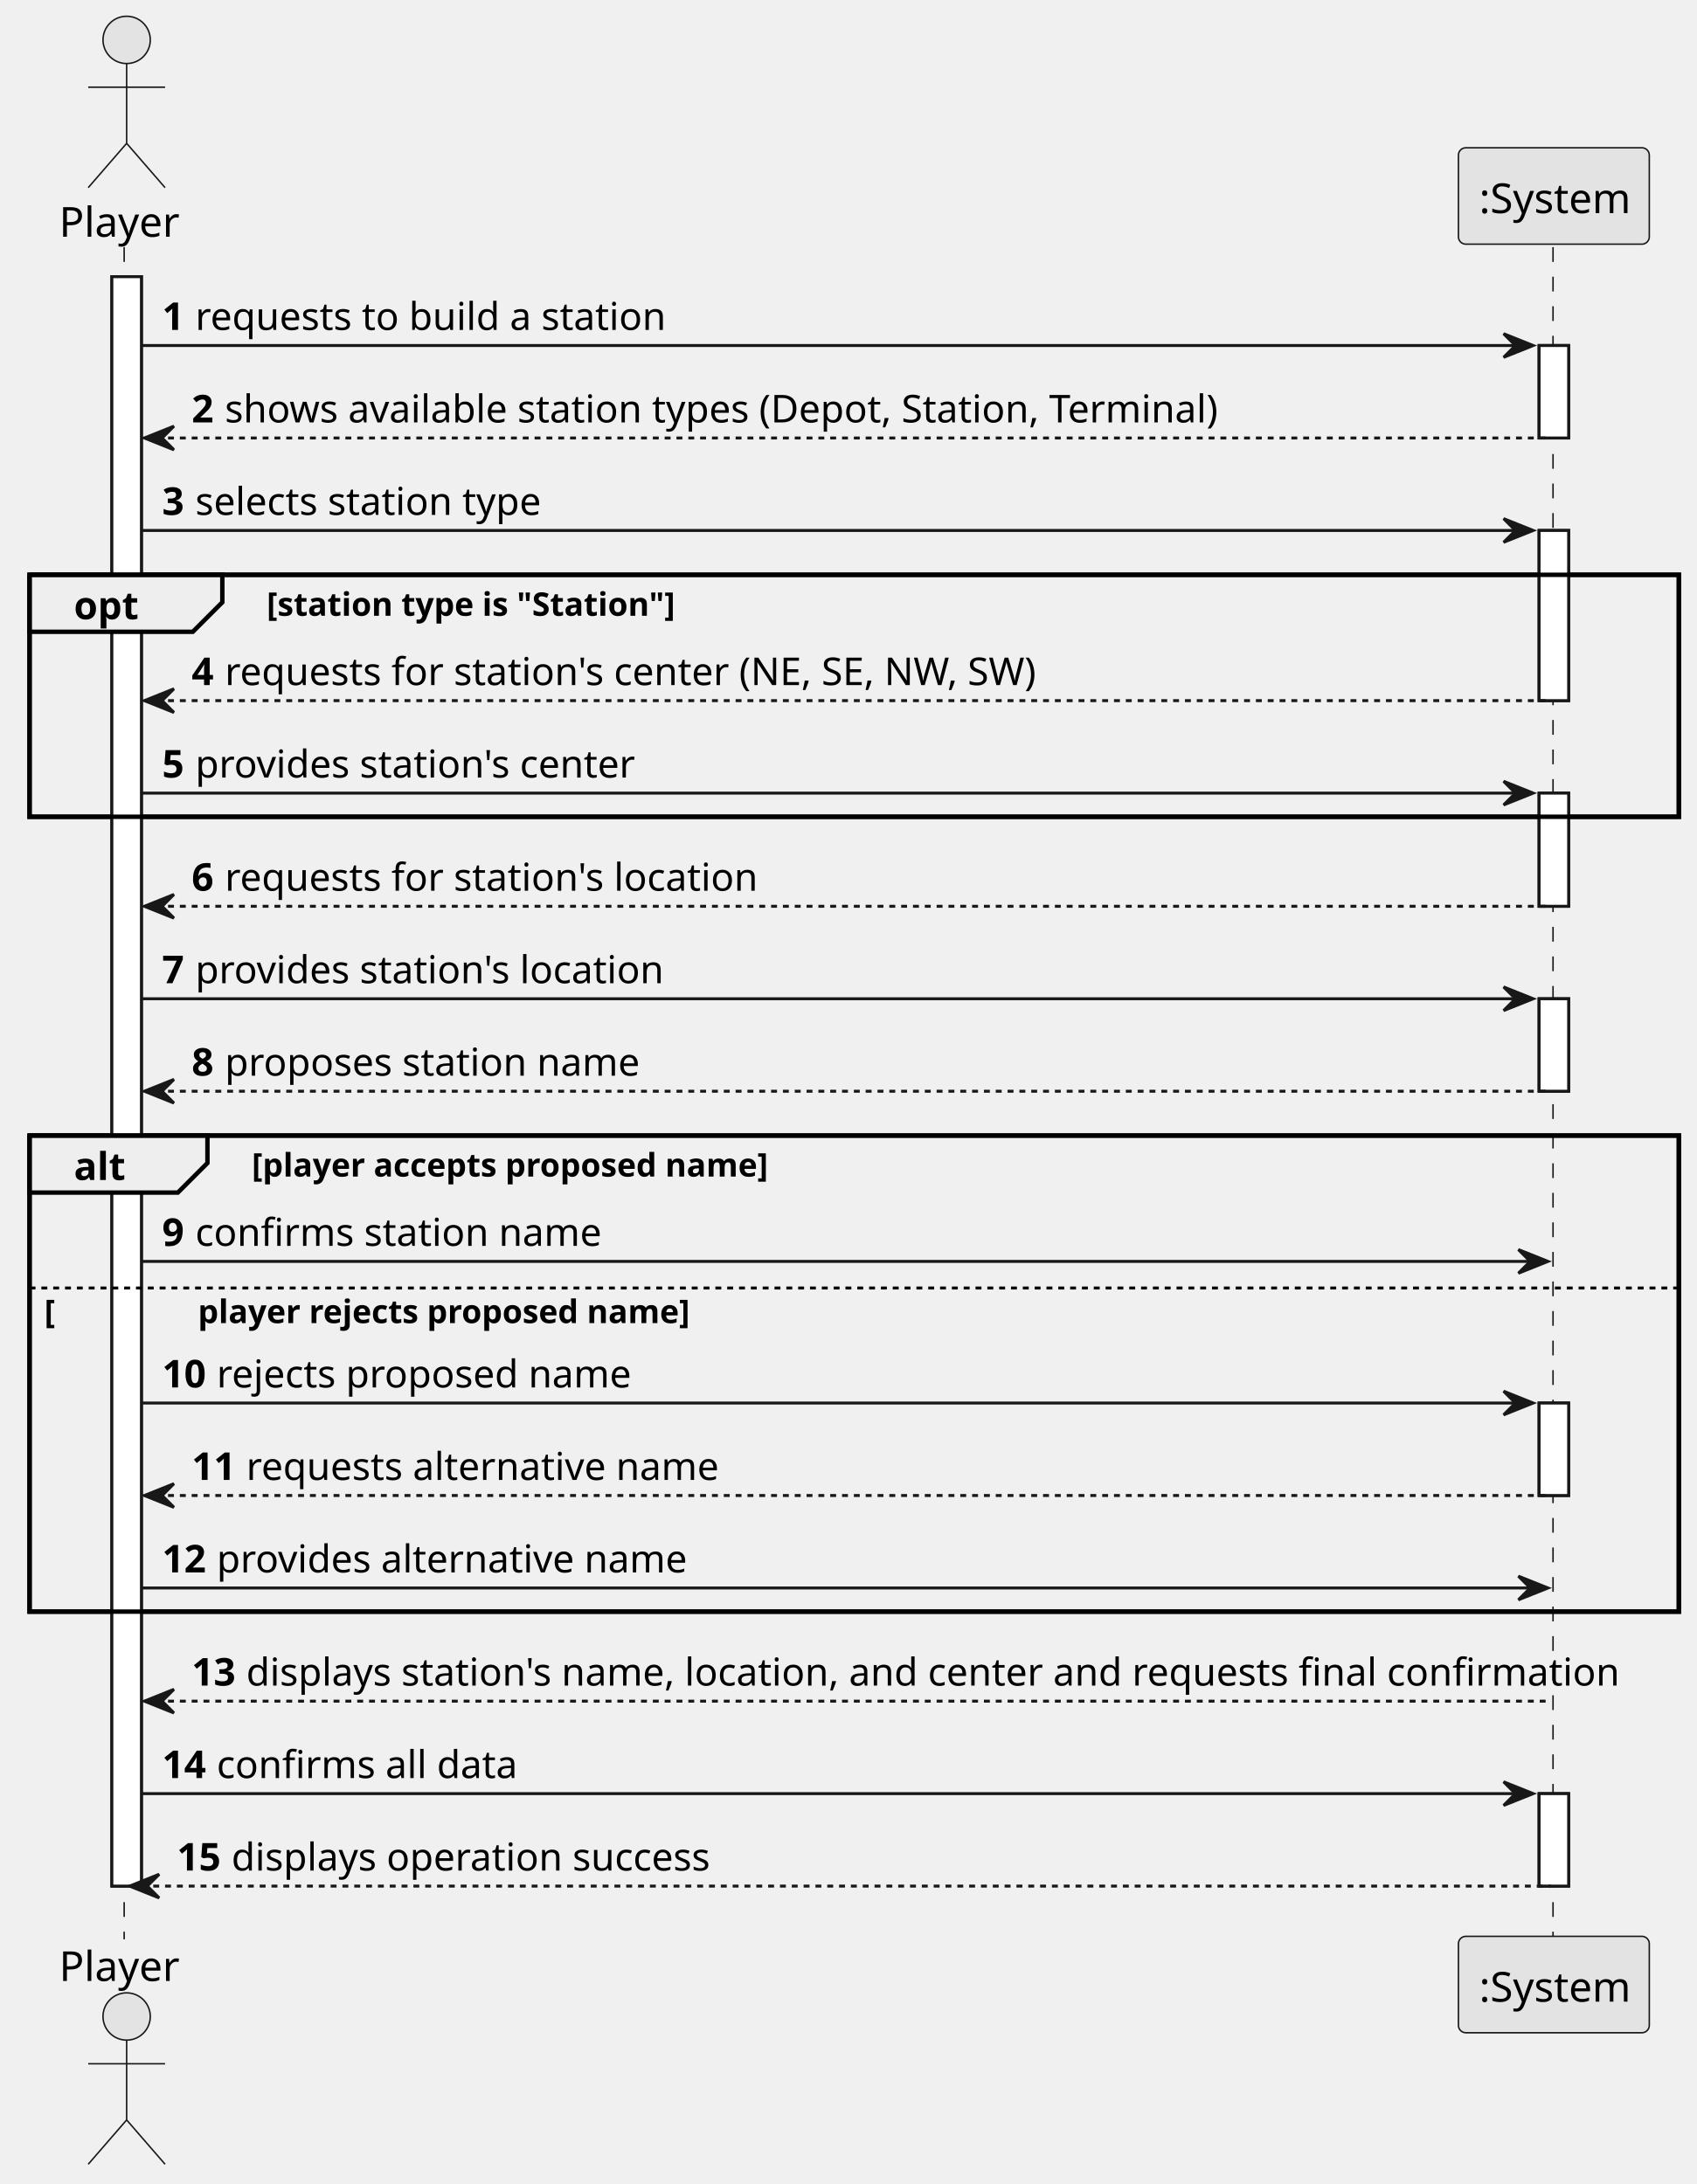
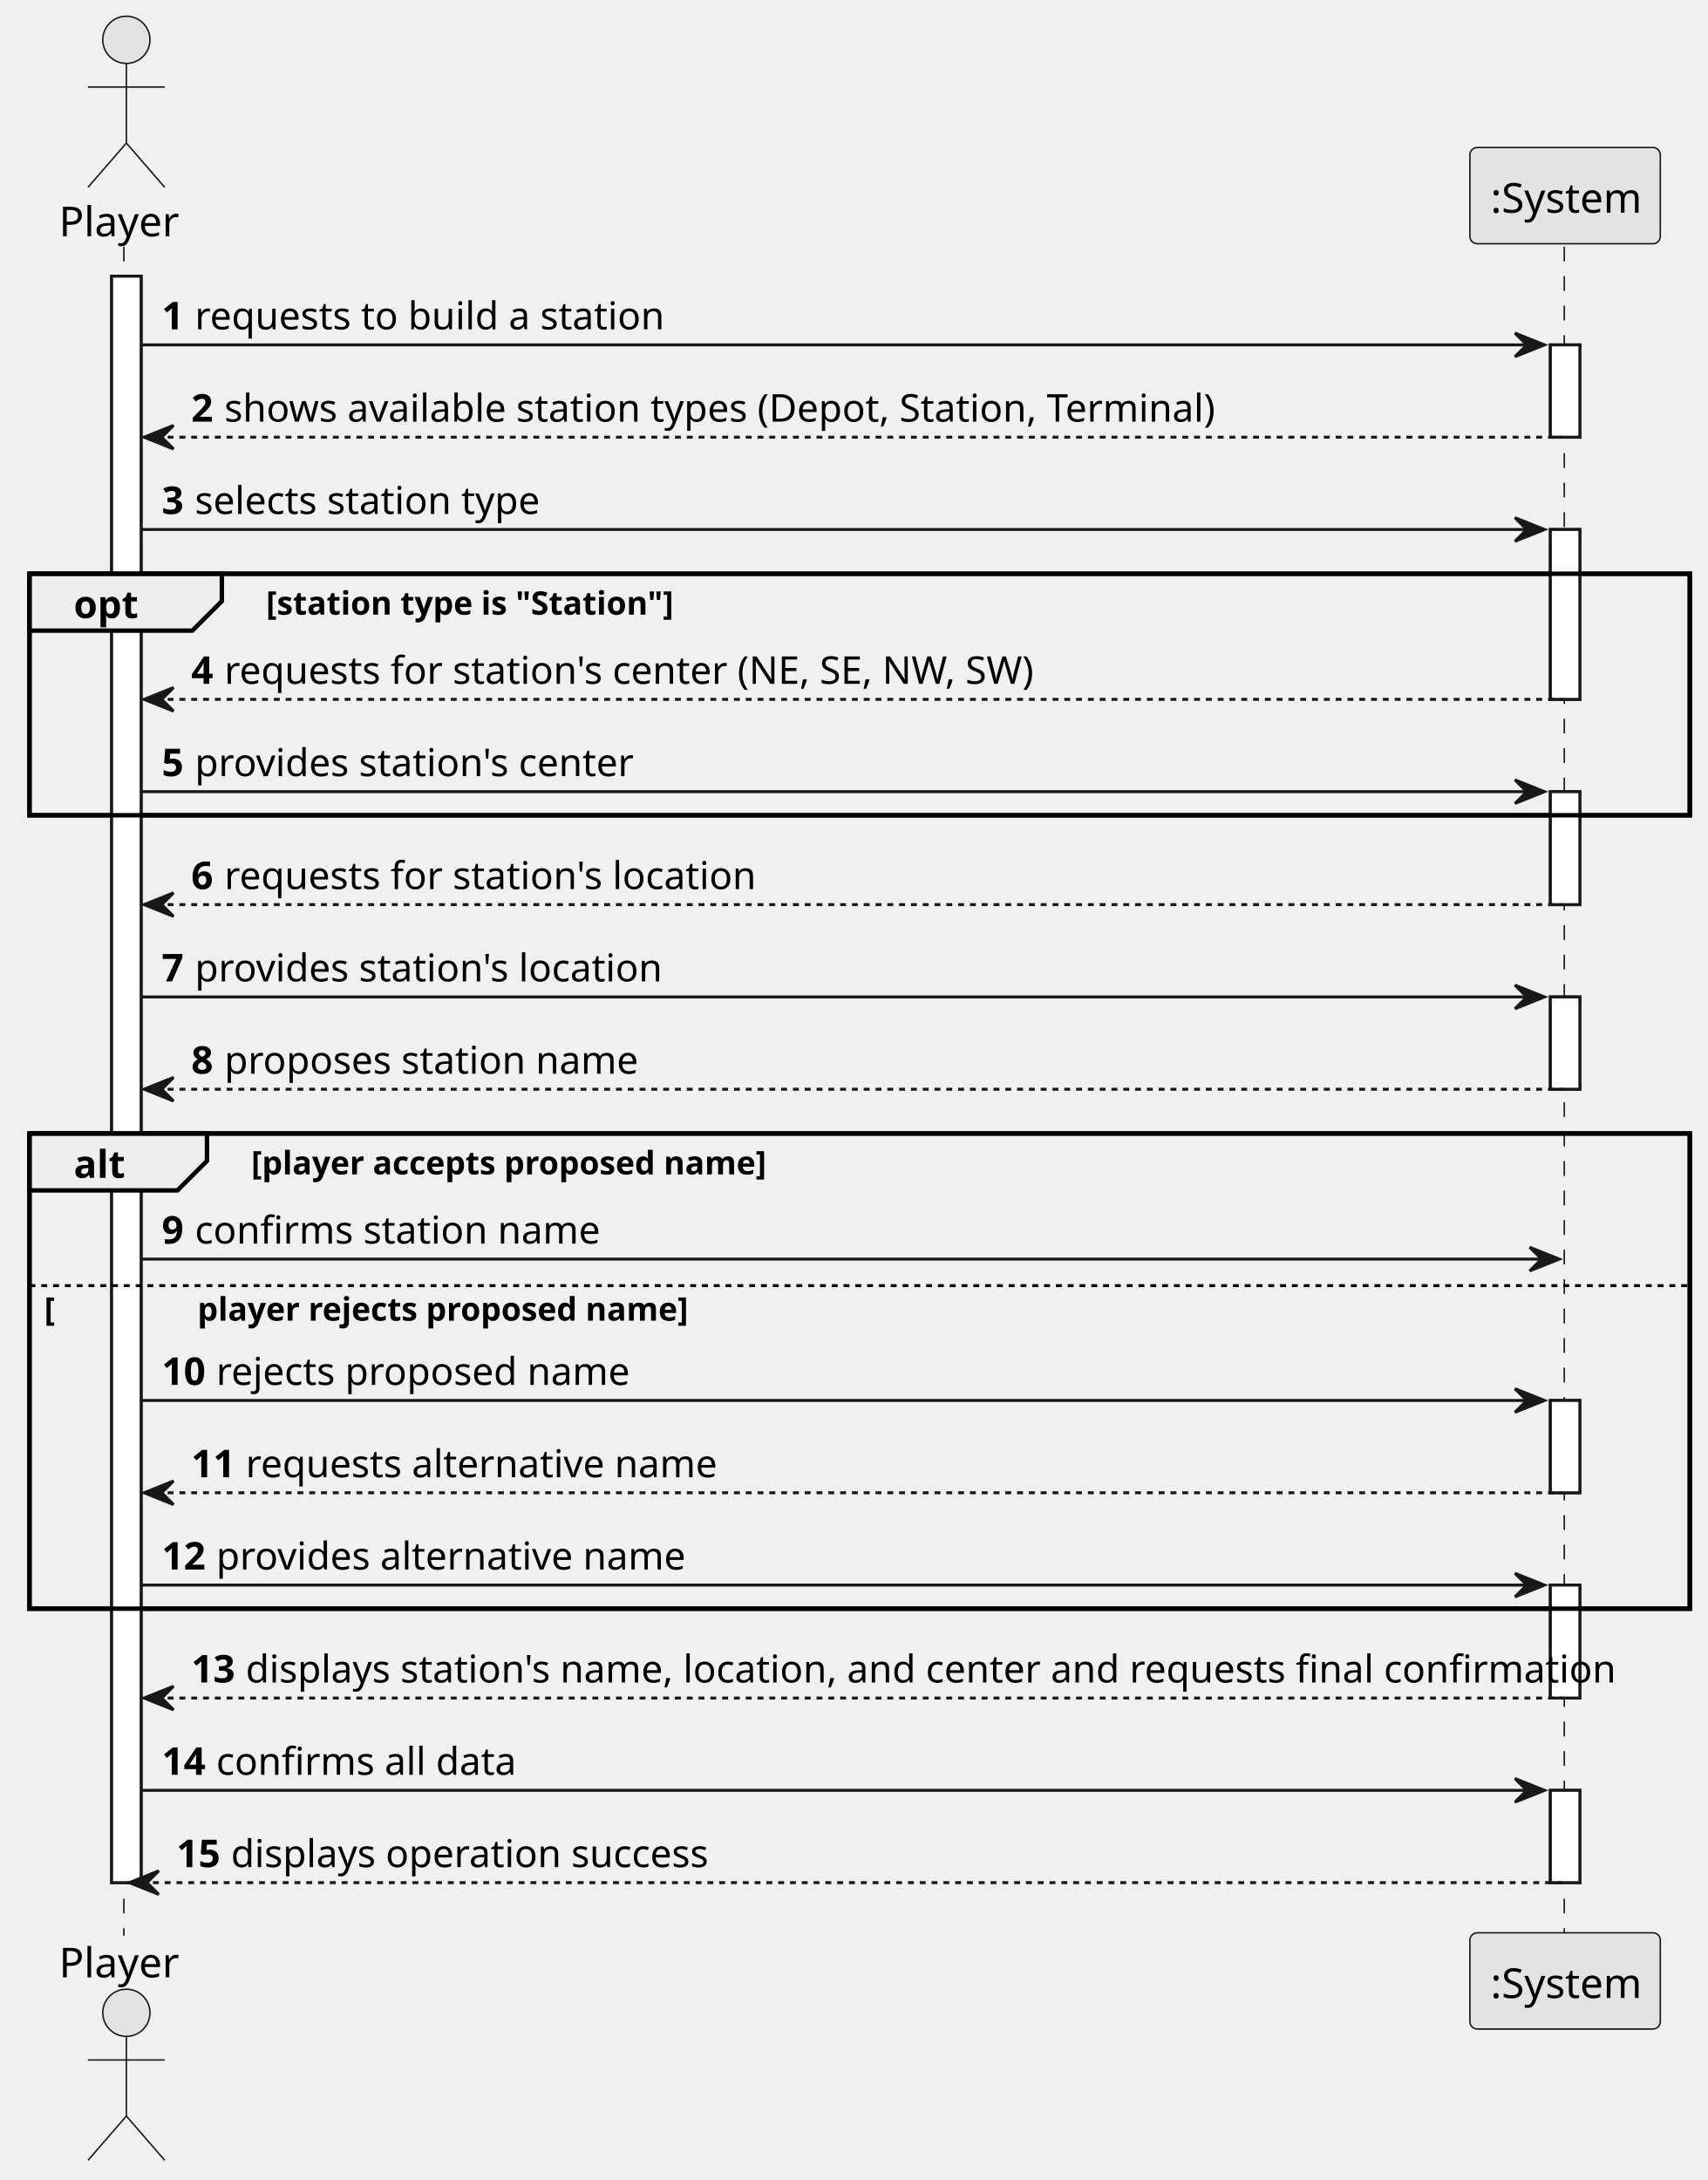
- <svg xmlns="http://www.w3.org/2000/svg" contentStyleType="text/css" height="739px" preserveAspectRatio="none" style="width:574px;height:739px;background:#FFFFFF;" version="1.1" viewBox="0 0 574 739" width="574px" zoomAndPan="magnify">
+ <svg xmlns="http://www.w3.org/2000/svg" contentStyleType="text/css" height="739px" preserveAspectRatio="none" style="width:579px;height:739px;background:#FFFFFF;" version="1.1" viewBox="0 0 579 739" width="579px" zoomAndPan="magnify">
  <defs />
  <g>
    <rect fill="#FFFFFF" height="544.578" style="stroke:#181818;stroke-width:1.0;" width="10" x="37.841" y="93.621" />
-     <rect fill="#FFFFFF" height="31.291" style="stroke:#181818;stroke-width:1.0;" width="10" x="520.636" y="116.912" />
-     <rect fill="#FFFFFF" height="57.582" style="stroke:#181818;stroke-width:1.0;" width="10" x="520.636" y="179.494" />
-     <rect fill="#FFFFFF" height="38.291" style="stroke:#181818;stroke-width:1.0;" width="10" x="520.636" y="268.367" />
-     <rect fill="#FFFFFF" height="31.291" style="stroke:#181818;stroke-width:1.0;" width="10" x="520.636" y="337.949" />
-     <rect fill="#FFFFFF" height="31.291" style="stroke:#181818;stroke-width:1.0;" width="10" x="520.636" y="474.744" />
-     <rect fill="#FFFFFF" height="31.291" style="stroke:#181818;stroke-width:1.0;" width="10" x="520.636" y="606.908" />
-     <rect fill="none" height="81.873" style="stroke:#000000;stroke-width:1.5;" width="557.919" x="10" y="194.494" />
-     <rect fill="none" height="161.086" style="stroke:#000000;stroke-width:1.5;" width="557.919" x="10" y="384.24" />
+     <rect fill="#FFFFFF" height="31.291" style="stroke:#181818;stroke-width:1.0;" width="10" x="525.636" y="116.912" />
+     <rect fill="#FFFFFF" height="57.582" style="stroke:#181818;stroke-width:1.0;" width="10" x="525.636" y="179.494" />
+     <rect fill="#FFFFFF" height="38.291" style="stroke:#181818;stroke-width:1.0;" width="10" x="525.636" y="268.367" />
+     <rect fill="#FFFFFF" height="31.291" style="stroke:#181818;stroke-width:1.0;" width="10" x="525.636" y="337.949" />
+     <rect fill="#FFFFFF" height="31.291" style="stroke:#181818;stroke-width:1.0;" width="10" x="525.636" y="474.744" />
+     <rect fill="#FFFFFF" height="38.291" style="stroke:#181818;stroke-width:1.0;" width="10" x="525.636" y="537.326" />
+     <rect fill="#FFFFFF" height="31.291" style="stroke:#181818;stroke-width:1.0;" width="10" x="525.636" y="606.908" />
+     <rect fill="none" height="81.873" style="stroke:#000000;stroke-width:1.5;" width="562.919" x="10" y="194.494" />
+     <rect fill="none" height="161.086" style="stroke:#000000;stroke-width:1.5;" width="562.919" x="10" y="384.24" />
    <line style="stroke:#181818;stroke-width:0.5;stroke-dasharray:5.0,5.0;" x1="42" x2="42" y1="83.621" y2="656.199" />
-     <line style="stroke:#181818;stroke-width:0.5;stroke-dasharray:5.0,5.0;" x1="525.354" x2="525.354" y1="83.621" y2="656.199" />
+     <line style="stroke:#181818;stroke-width:0.5;stroke-dasharray:5.0,5.0;" x1="530.354" x2="530.354" y1="83.621" y2="656.199" />
    <text fill="#000000" font-family="sans-serif" font-size="14" lengthAdjust="spacing" textLength="39.683" x="20" y="80.107">Player</text>
    <ellipse cx="42.841" cy="13.5" fill="#E3E3E3" rx="8" ry="8" style="stroke:#181818;stroke-width:0.5;" />
    <path d="M42.841,21.5 L42.841,48.5 M29.841,29.5 L55.841,29.5 M42.841,48.5 L29.841,63.5 M42.841,48.5 L55.841,63.5 " fill="none" style="stroke:#181818;stroke-width:0.5;" />
    <text fill="#000000" font-family="sans-serif" font-size="14" lengthAdjust="spacing" textLength="39.683" x="20" y="670.307">Player</text>
    <ellipse cx="42.841" cy="682.32" fill="#E3E3E3" rx="8" ry="8" style="stroke:#181818;stroke-width:0.5;" />
    <path d="M42.841,690.32 L42.841,717.32 M29.841,698.32 L55.841,698.32 M42.841,717.32 L29.841,732.32 M42.841,717.32 L55.841,732.32 " fill="none" style="stroke:#181818;stroke-width:0.5;" />
-     <rect fill="#E3E3E3" height="32.621" rx="2.5" ry="2.5" style="stroke:#181818;stroke-width:0.5;" width="64.565" x="493.353" y="50" />
-     <text fill="#000000" font-family="sans-serif" font-size="14" lengthAdjust="spacing" textLength="50.565" x="500.353" y="72.107">:System</text>
-     <rect fill="#E3E3E3" height="32.621" rx="2.5" ry="2.5" style="stroke:#181818;stroke-width:0.5;" width="64.565" x="493.353" y="655.199" />
-     <text fill="#000000" font-family="sans-serif" font-size="14" lengthAdjust="spacing" textLength="50.565" x="500.353" y="677.307">:System</text>
+     <rect fill="#E3E3E3" height="32.621" rx="2.5" ry="2.5" style="stroke:#181818;stroke-width:0.5;" width="64.565" x="498.353" y="50" />
+     <text fill="#000000" font-family="sans-serif" font-size="14" lengthAdjust="spacing" textLength="50.565" x="505.353" y="72.107">:System</text>
+     <rect fill="#E3E3E3" height="32.621" rx="2.5" ry="2.5" style="stroke:#181818;stroke-width:0.5;" width="64.565" x="498.353" y="655.199" />
+     <text fill="#000000" font-family="sans-serif" font-size="14" lengthAdjust="spacing" textLength="50.565" x="505.353" y="677.307">:System</text>
    <rect fill="#FFFFFF" height="544.578" style="stroke:#181818;stroke-width:1.0;" width="10" x="37.841" y="93.621" />
-     <rect fill="#FFFFFF" height="31.291" style="stroke:#181818;stroke-width:1.0;" width="10" x="520.636" y="116.912" />
-     <rect fill="#FFFFFF" height="57.582" style="stroke:#181818;stroke-width:1.0;" width="10" x="520.636" y="179.494" />
-     <rect fill="#FFFFFF" height="38.291" style="stroke:#181818;stroke-width:1.0;" width="10" x="520.636" y="268.367" />
-     <rect fill="#FFFFFF" height="31.291" style="stroke:#181818;stroke-width:1.0;" width="10" x="520.636" y="337.949" />
-     <rect fill="#FFFFFF" height="31.291" style="stroke:#181818;stroke-width:1.0;" width="10" x="520.636" y="474.744" />
-     <rect fill="#FFFFFF" height="31.291" style="stroke:#181818;stroke-width:1.0;" width="10" x="520.636" y="606.908" />
-     <polygon fill="#181818" points="508.636,112.912,518.636,116.912,508.636,120.912,512.636,116.912" style="stroke:#181818;stroke-width:1.0;" />
-     <line style="stroke:#181818;stroke-width:1.0;" x1="47.841" x2="514.636" y1="116.912" y2="116.912" />
+     <rect fill="#FFFFFF" height="31.291" style="stroke:#181818;stroke-width:1.0;" width="10" x="525.636" y="116.912" />
+     <rect fill="#FFFFFF" height="57.582" style="stroke:#181818;stroke-width:1.0;" width="10" x="525.636" y="179.494" />
+     <rect fill="#FFFFFF" height="38.291" style="stroke:#181818;stroke-width:1.0;" width="10" x="525.636" y="268.367" />
+     <rect fill="#FFFFFF" height="31.291" style="stroke:#181818;stroke-width:1.0;" width="10" x="525.636" y="337.949" />
+     <rect fill="#FFFFFF" height="31.291" style="stroke:#181818;stroke-width:1.0;" width="10" x="525.636" y="474.744" />
+     <rect fill="#FFFFFF" height="38.291" style="stroke:#181818;stroke-width:1.0;" width="10" x="525.636" y="537.326" />
+     <rect fill="#FFFFFF" height="31.291" style="stroke:#181818;stroke-width:1.0;" width="10" x="525.636" y="606.908" />
+     <polygon fill="#181818" points="513.636,112.912,523.636,116.912,513.636,120.912,517.636,116.912" style="stroke:#181818;stroke-width:1.0;" />
+     <line style="stroke:#181818;stroke-width:1.0;" x1="47.841" x2="519.636" y1="116.912" y2="116.912" />
    <text fill="#000000" font-family="sans-serif" font-size="13" font-weight="bold" lengthAdjust="spacing" textLength="7.23" x="54.841" y="111.649">1</text>
    <text fill="#000000" font-family="sans-serif" font-size="13" lengthAdjust="spacing" textLength="148.148" x="66.071" y="111.649">requests to build a station</text>
    <polygon fill="#181818" points="58.841,144.203,48.841,148.203,58.841,152.203,54.841,148.203" style="stroke:#181818;stroke-width:1.0;" />
-     <line style="stroke:#181818;stroke-width:1.0;stroke-dasharray:2.0,2.0;" x1="52.841" x2="524.636" y1="148.203" y2="148.203" />
+     <line style="stroke:#181818;stroke-width:1.0;stroke-dasharray:2.0,2.0;" x1="52.841" x2="529.636" y1="148.203" y2="148.203" />
    <text fill="#000000" font-family="sans-serif" font-size="13" font-weight="bold" lengthAdjust="spacing" textLength="7.23" x="64.841" y="142.94">2</text>
    <text fill="#000000" font-family="sans-serif" font-size="13" lengthAdjust="spacing" textLength="320.817" x="76.071" y="142.94">shows available station types (Depot, Station, Terminal)</text>
-     <polygon fill="#181818" points="508.636,175.494,518.636,179.494,508.636,183.494,512.636,179.494" style="stroke:#181818;stroke-width:1.0;" />
-     <line style="stroke:#181818;stroke-width:1.0;" x1="47.841" x2="514.636" y1="179.494" y2="179.494" />
+     <polygon fill="#181818" points="513.636,175.494,523.636,179.494,513.636,183.494,517.636,179.494" style="stroke:#181818;stroke-width:1.0;" />
+     <line style="stroke:#181818;stroke-width:1.0;" x1="47.841" x2="519.636" y1="179.494" y2="179.494" />
    <text fill="#000000" font-family="sans-serif" font-size="13" font-weight="bold" lengthAdjust="spacing" textLength="7.23" x="54.841" y="174.231">3</text>
    <text fill="#000000" font-family="sans-serif" font-size="13" lengthAdjust="spacing" textLength="110.557" x="66.071" y="174.231">selects station type</text>
    <path d="M10,194.494 L75.211,194.494 L75.211,203.785 L65.211,213.785 L10,213.785 L10,194.494 " fill="#EEEEEE" style="stroke:#000000;stroke-width:1.5;" />
-     <rect fill="none" height="81.873" style="stroke:#000000;stroke-width:1.5;" width="557.919" x="10" y="194.494" />
+     <rect fill="none" height="81.873" style="stroke:#000000;stroke-width:1.5;" width="562.919" x="10" y="194.494" />
    <text fill="#000000" font-family="sans-serif" font-size="13" font-weight="bold" lengthAdjust="spacing" textLength="20.211" x="25" y="209.523">opt</text>
    <text fill="#000000" font-family="sans-serif" font-size="11" font-weight="bold" lengthAdjust="spacing" textLength="132.048" x="90.211" y="208.364">[station type is "Station"]</text>
    <polygon fill="#181818" points="58.841,233.076,48.841,237.076,58.841,241.076,54.841,237.076" style="stroke:#181818;stroke-width:1.0;" />
-     <line style="stroke:#181818;stroke-width:1.0;stroke-dasharray:2.0,2.0;" x1="52.841" x2="524.636" y1="237.076" y2="237.076" />
+     <line style="stroke:#181818;stroke-width:1.0;stroke-dasharray:2.0,2.0;" x1="52.841" x2="529.636" y1="237.076" y2="237.076" />
    <text fill="#000000" font-family="sans-serif" font-size="13" font-weight="bold" lengthAdjust="spacing" textLength="7.23" x="64.841" y="231.814">4</text>
    <text fill="#000000" font-family="sans-serif" font-size="13" lengthAdjust="spacing" textLength="271.223" x="76.071" y="231.814">requests for station's center (NE, SE, NW, SW)</text>
-     <polygon fill="#181818" points="508.636,264.367,518.636,268.367,508.636,272.367,512.636,268.367" style="stroke:#181818;stroke-width:1.0;" />
-     <line style="stroke:#181818;stroke-width:1.0;" x1="47.841" x2="514.636" y1="268.367" y2="268.367" />
+     <polygon fill="#181818" points="513.636,264.367,523.636,268.367,513.636,272.367,517.636,268.367" style="stroke:#181818;stroke-width:1.0;" />
+     <line style="stroke:#181818;stroke-width:1.0;" x1="47.841" x2="519.636" y1="268.367" y2="268.367" />
    <text fill="#000000" font-family="sans-serif" font-size="13" font-weight="bold" lengthAdjust="spacing" textLength="7.23" x="54.841" y="263.104">5</text>
    <text fill="#000000" font-family="sans-serif" font-size="13" lengthAdjust="spacing" textLength="139.775" x="66.071" y="263.104">provides station's center</text>
    <polygon fill="#181818" points="58.841,302.658,48.841,306.658,58.841,310.658,54.841,306.658" style="stroke:#181818;stroke-width:1.0;" />
-     <line style="stroke:#181818;stroke-width:1.0;stroke-dasharray:2.0,2.0;" x1="52.841" x2="524.636" y1="306.658" y2="306.658" />
+     <line style="stroke:#181818;stroke-width:1.0;stroke-dasharray:2.0,2.0;" x1="52.841" x2="529.636" y1="306.658" y2="306.658" />
    <text fill="#000000" font-family="sans-serif" font-size="13" font-weight="bold" lengthAdjust="spacing" textLength="7.23" x="64.841" y="301.396">6</text>
    <text fill="#000000" font-family="sans-serif" font-size="13" lengthAdjust="spacing" textLength="167.959" x="76.071" y="301.396">requests for station's location</text>
-     <polygon fill="#181818" points="508.636,333.949,518.636,337.949,508.636,341.949,512.636,337.949" style="stroke:#181818;stroke-width:1.0;" />
-     <line style="stroke:#181818;stroke-width:1.0;" x1="47.841" x2="514.636" y1="337.949" y2="337.949" />
+     <polygon fill="#181818" points="513.636,333.949,523.636,337.949,513.636,341.949,517.636,337.949" style="stroke:#181818;stroke-width:1.0;" />
+     <line style="stroke:#181818;stroke-width:1.0;" x1="47.841" x2="519.636" y1="337.949" y2="337.949" />
    <text fill="#000000" font-family="sans-serif" font-size="13" font-weight="bold" lengthAdjust="spacing" textLength="7.23" x="54.841" y="332.687">7</text>
    <text fill="#000000" font-family="sans-serif" font-size="13" lengthAdjust="spacing" textLength="148.453" x="66.071" y="332.687">provides station's location</text>
    <polygon fill="#181818" points="58.841,365.24,48.841,369.24,58.841,373.24,54.841,369.24" style="stroke:#181818;stroke-width:1.0;" />
-     <line style="stroke:#181818;stroke-width:1.0;stroke-dasharray:2.0,2.0;" x1="52.841" x2="524.636" y1="369.24" y2="369.24" />
+     <line style="stroke:#181818;stroke-width:1.0;stroke-dasharray:2.0,2.0;" x1="52.841" x2="529.636" y1="369.24" y2="369.24" />
    <text fill="#000000" font-family="sans-serif" font-size="13" font-weight="bold" lengthAdjust="spacing" textLength="7.23" x="64.841" y="363.978">8</text>
    <text fill="#000000" font-family="sans-serif" font-size="13" lengthAdjust="spacing" textLength="131.523" x="76.071" y="363.978">proposes station name</text>
    <path d="M10,384.24 L70.171,384.24 L70.171,393.531 L60.171,403.531 L10,403.531 L10,384.24 " fill="#EEEEEE" style="stroke:#000000;stroke-width:1.5;" />
-     <rect fill="none" height="161.086" style="stroke:#000000;stroke-width:1.5;" width="557.919" x="10" y="384.24" />
+     <rect fill="none" height="161.086" style="stroke:#000000;stroke-width:1.5;" width="562.919" x="10" y="384.24" />
    <text fill="#000000" font-family="sans-serif" font-size="13" font-weight="bold" lengthAdjust="spacing" textLength="15.171" x="25" y="399.269">alt</text>
    <text fill="#000000" font-family="sans-serif" font-size="11" font-weight="bold" lengthAdjust="spacing" textLength="168.722" x="85.171" y="398.11">[player accepts proposed name]</text>
-     <polygon fill="#181818" points="513.636,422.822,523.636,426.822,513.636,430.822,517.636,426.822" style="stroke:#181818;stroke-width:1.0;" />
-     <line style="stroke:#181818;stroke-width:1.0;" x1="47.841" x2="519.636" y1="426.822" y2="426.822" />
+     <polygon fill="#181818" points="518.636,422.822,528.636,426.822,518.636,430.822,522.636,426.822" style="stroke:#181818;stroke-width:1.0;" />
+     <line style="stroke:#181818;stroke-width:1.0;" x1="47.841" x2="524.636" y1="426.822" y2="426.822" />
    <text fill="#000000" font-family="sans-serif" font-size="13" font-weight="bold" lengthAdjust="spacing" textLength="7.23" x="54.841" y="421.56">9</text>
    <text fill="#000000" font-family="sans-serif" font-size="13" lengthAdjust="spacing" textLength="127.163" x="66.071" y="421.56">confirms station name</text>
-     <line style="stroke:#000000;stroke-width:1.0;stroke-dasharray:2.0,2.0;" x1="10" x2="567.919" y1="435.822" y2="435.822" />
+     <line style="stroke:#000000;stroke-width:1.0;stroke-dasharray:2.0,2.0;" x1="10" x2="572.919" y1="435.822" y2="435.822" />
    <text fill="#000000" font-family="sans-serif" font-size="11" font-weight="bold" lengthAdjust="spacing" textLength="3.663" x="15" y="447.692">[</text>
    <text fill="#000000" font-family="sans-serif" font-size="11" font-weight="bold" lengthAdjust="spacing" textLength="3.056" x="39.449" y="447.692"> </text>
    <text fill="#000000" font-family="sans-serif" font-size="11" font-weight="bold" lengthAdjust="spacing" textLength="159.559" x="66.955" y="447.692">player rejects proposed name]</text>
-     <polygon fill="#181818" points="508.636,470.744,518.636,474.744,508.636,478.744,512.636,474.744" style="stroke:#181818;stroke-width:1.0;" />
-     <line style="stroke:#181818;stroke-width:1.0;" x1="47.841" x2="514.636" y1="474.744" y2="474.744" />
+     <polygon fill="#181818" points="513.636,470.744,523.636,474.744,513.636,478.744,517.636,474.744" style="stroke:#181818;stroke-width:1.0;" />
+     <line style="stroke:#181818;stroke-width:1.0;" x1="47.841" x2="519.636" y1="474.744" y2="474.744" />
    <text fill="#000000" font-family="sans-serif" font-size="13" font-weight="bold" lengthAdjust="spacing" textLength="14.46" x="54.841" y="469.481">10</text>
    <text fill="#000000" font-family="sans-serif" font-size="13" lengthAdjust="spacing" textLength="132.241" x="73.301" y="469.481">rejects proposed name</text>
    <polygon fill="#181818" points="58.841,502.035,48.841,506.035,58.841,510.035,54.841,506.035" style="stroke:#181818;stroke-width:1.0;" />
-     <line style="stroke:#181818;stroke-width:1.0;stroke-dasharray:2.0,2.0;" x1="52.841" x2="524.636" y1="506.035" y2="506.035" />
+     <line style="stroke:#181818;stroke-width:1.0;stroke-dasharray:2.0,2.0;" x1="52.841" x2="529.636" y1="506.035" y2="506.035" />
    <text fill="#000000" font-family="sans-serif" font-size="13" font-weight="bold" lengthAdjust="spacing" textLength="14.46" x="64.841" y="500.772">11</text>
    <text fill="#000000" font-family="sans-serif" font-size="13" lengthAdjust="spacing" textLength="149.583" x="83.301" y="500.772">requests alternative name</text>
    <polygon fill="#181818" points="513.636,533.326,523.636,537.326,513.636,541.326,517.636,537.326" style="stroke:#181818;stroke-width:1.0;" />
    <line style="stroke:#181818;stroke-width:1.0;" x1="47.841" x2="519.636" y1="537.326" y2="537.326" />
    <text fill="#000000" font-family="sans-serif" font-size="13" font-weight="bold" lengthAdjust="spacing" textLength="14.46" x="54.841" y="532.063">12</text>
    <text fill="#000000" font-family="sans-serif" font-size="13" lengthAdjust="spacing" textLength="148.859" x="73.301" y="532.063">provides alternative name</text>
    <polygon fill="#181818" points="58.841,571.617,48.841,575.617,58.841,579.617,54.841,575.617" style="stroke:#181818;stroke-width:1.0;" />
-     <line style="stroke:#181818;stroke-width:1.0;stroke-dasharray:2.0,2.0;" x1="52.841" x2="524.636" y1="575.617" y2="575.617" />
+     <line style="stroke:#181818;stroke-width:1.0;stroke-dasharray:2.0,2.0;" x1="52.841" x2="529.636" y1="575.617" y2="575.617" />
    <text fill="#000000" font-family="sans-serif" font-size="13" font-weight="bold" lengthAdjust="spacing" textLength="14.46" x="64.841" y="570.355">13</text>
    <text fill="#000000" font-family="sans-serif" font-size="13" lengthAdjust="spacing" textLength="435.335" x="83.301" y="570.355">displays station's name, location, and center and requests final confirmation</text>
-     <polygon fill="#181818" points="508.636,602.908,518.636,606.908,508.636,610.908,512.636,606.908" style="stroke:#181818;stroke-width:1.0;" />
-     <line style="stroke:#181818;stroke-width:1.0;" x1="47.841" x2="514.636" y1="606.908" y2="606.908" />
+     <polygon fill="#181818" points="513.636,602.908,523.636,606.908,513.636,610.908,517.636,606.908" style="stroke:#181818;stroke-width:1.0;" />
+     <line style="stroke:#181818;stroke-width:1.0;" x1="47.841" x2="519.636" y1="606.908" y2="606.908" />
    <text fill="#000000" font-family="sans-serif" font-size="13" font-weight="bold" lengthAdjust="spacing" textLength="14.46" x="54.841" y="601.645">14</text>
    <text fill="#000000" font-family="sans-serif" font-size="13" lengthAdjust="spacing" textLength="94.65" x="73.301" y="601.645">confirms all data</text>
    <polygon fill="#181818" points="53.841,634.199,43.841,638.199,53.841,642.199,49.841,638.199" style="stroke:#181818;stroke-width:1.0;" />
-     <line style="stroke:#181818;stroke-width:1.0;stroke-dasharray:2.0,2.0;" x1="47.841" x2="524.636" y1="638.199" y2="638.199" />
+     <line style="stroke:#181818;stroke-width:1.0;stroke-dasharray:2.0,2.0;" x1="47.841" x2="529.636" y1="638.199" y2="638.199" />
    <text fill="#000000" font-family="sans-serif" font-size="13" font-weight="bold" lengthAdjust="spacing" textLength="14.46" x="59.841" y="632.937">15</text>
    <text fill="#000000" font-family="sans-serif" font-size="13" lengthAdjust="spacing" textLength="155.359" x="78.301" y="632.937">displays operation success</text>
  </g>
</svg>
